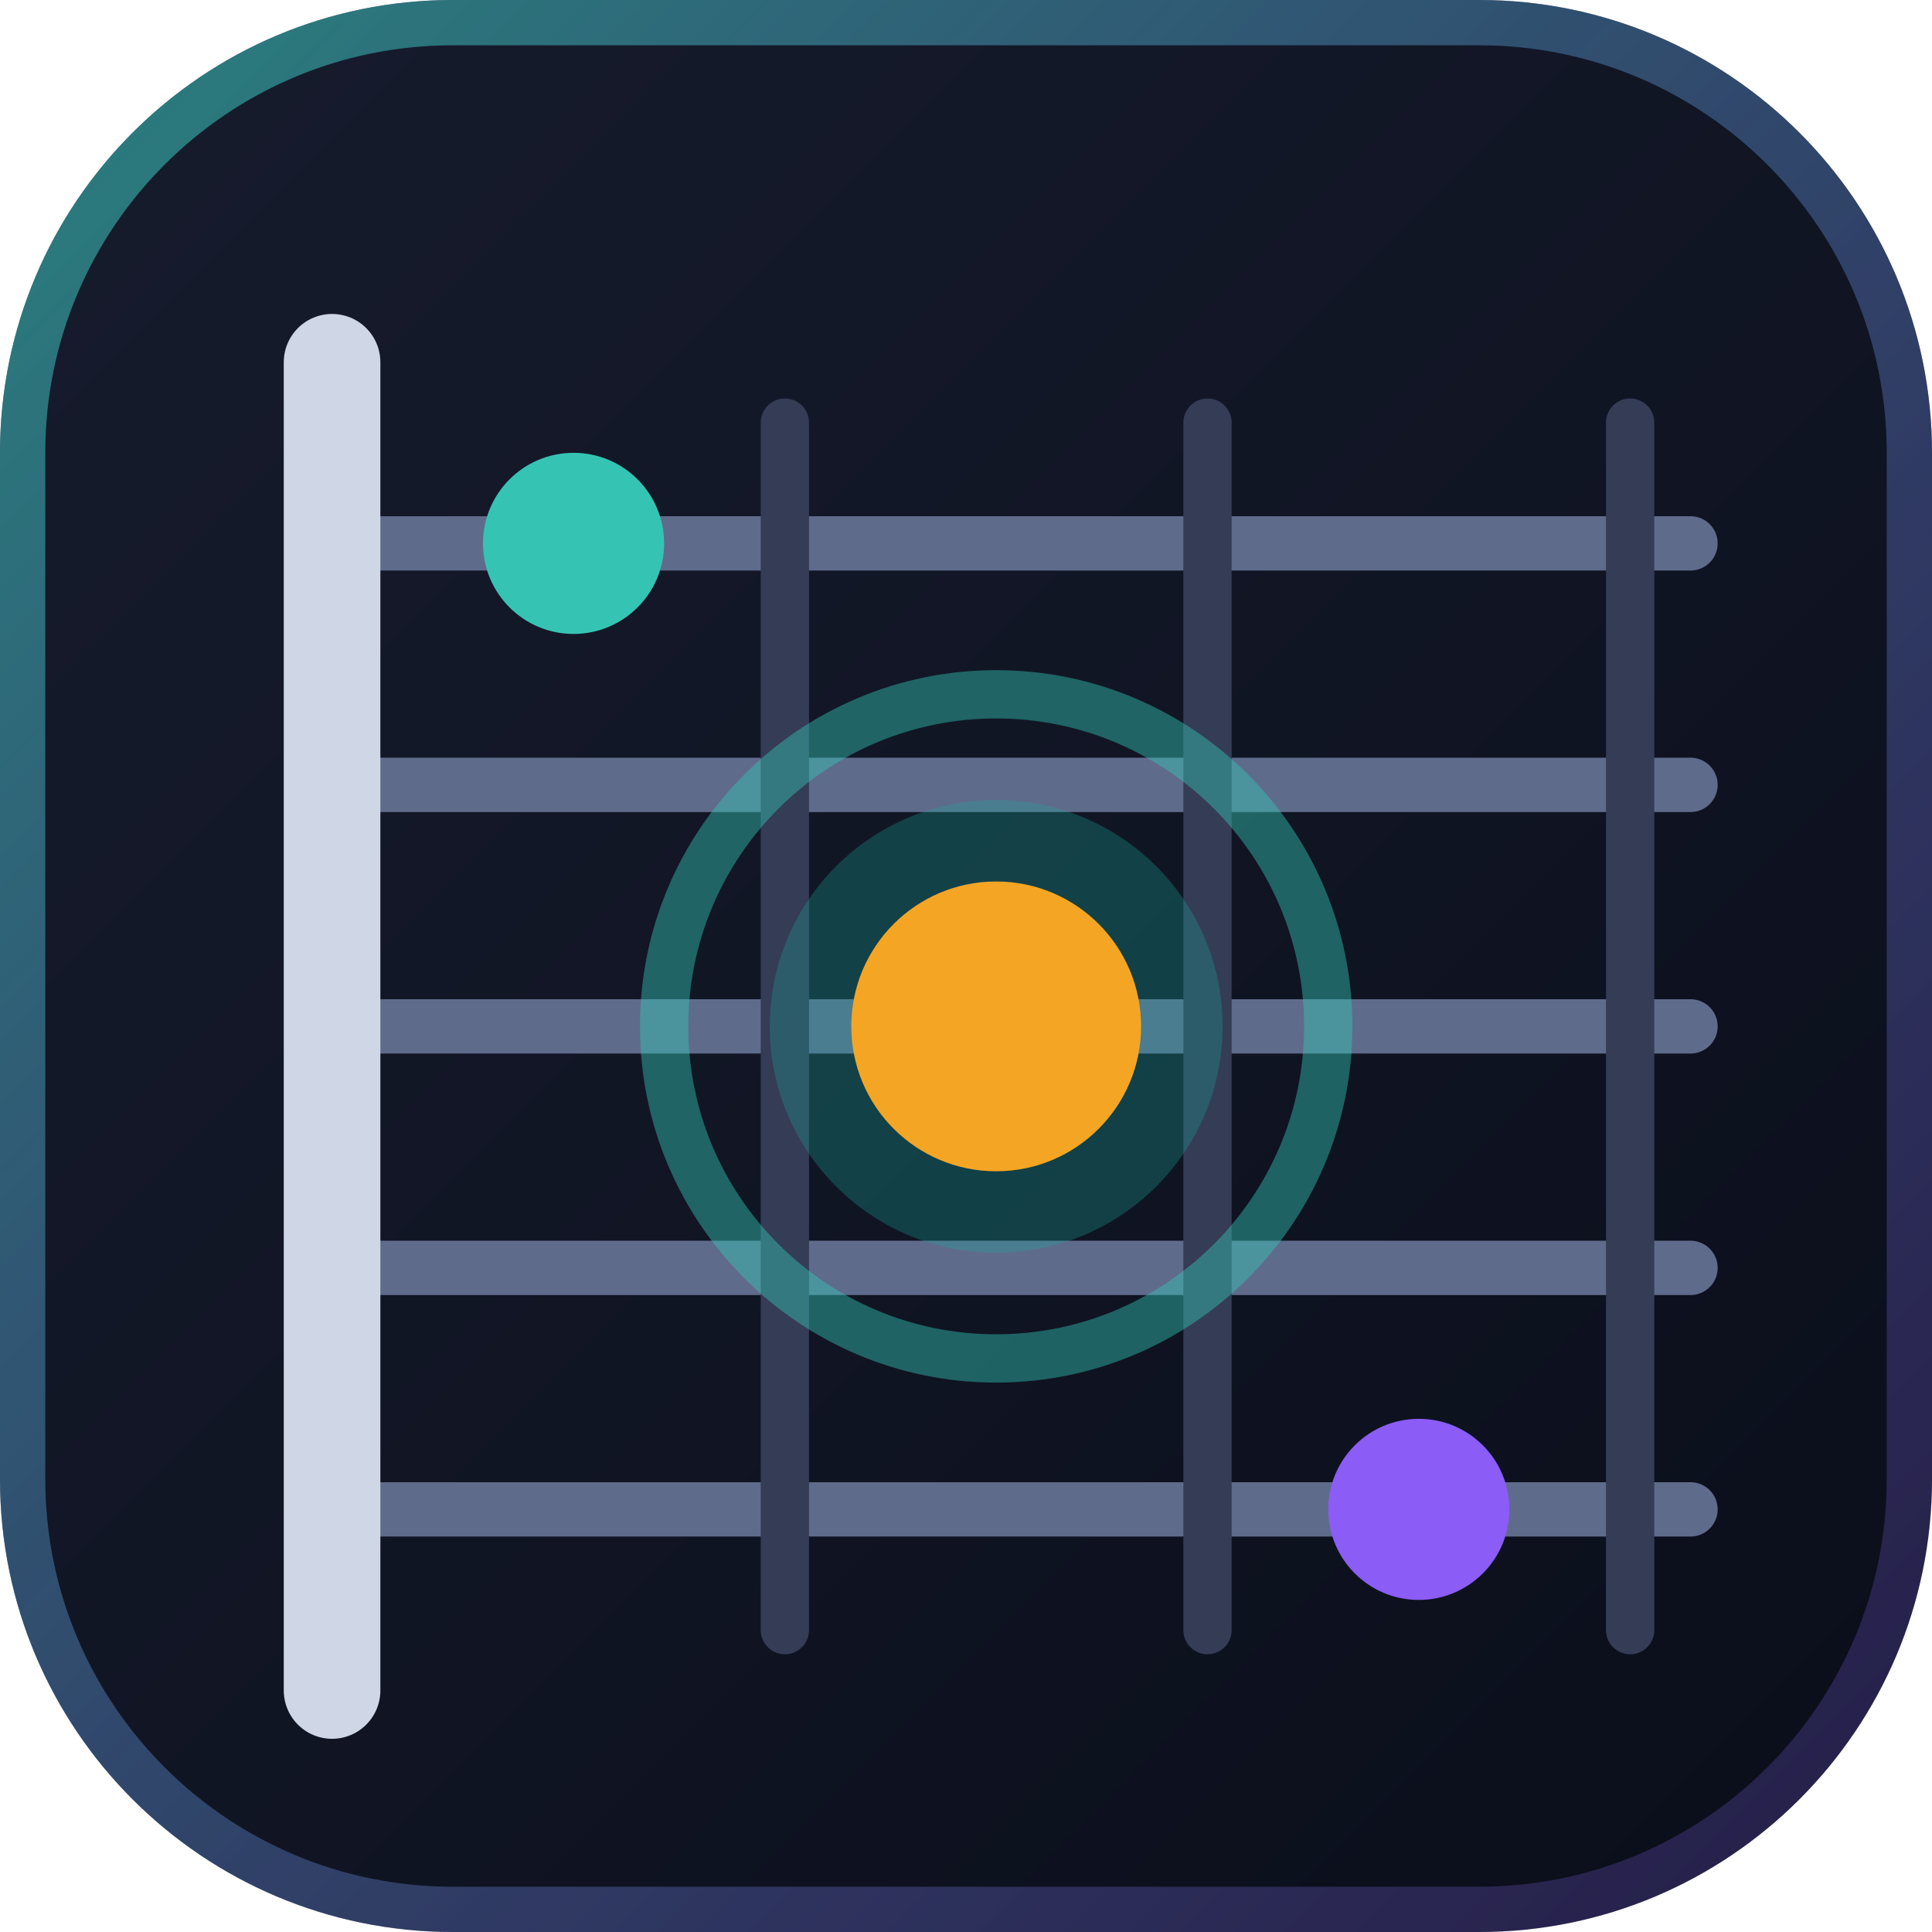
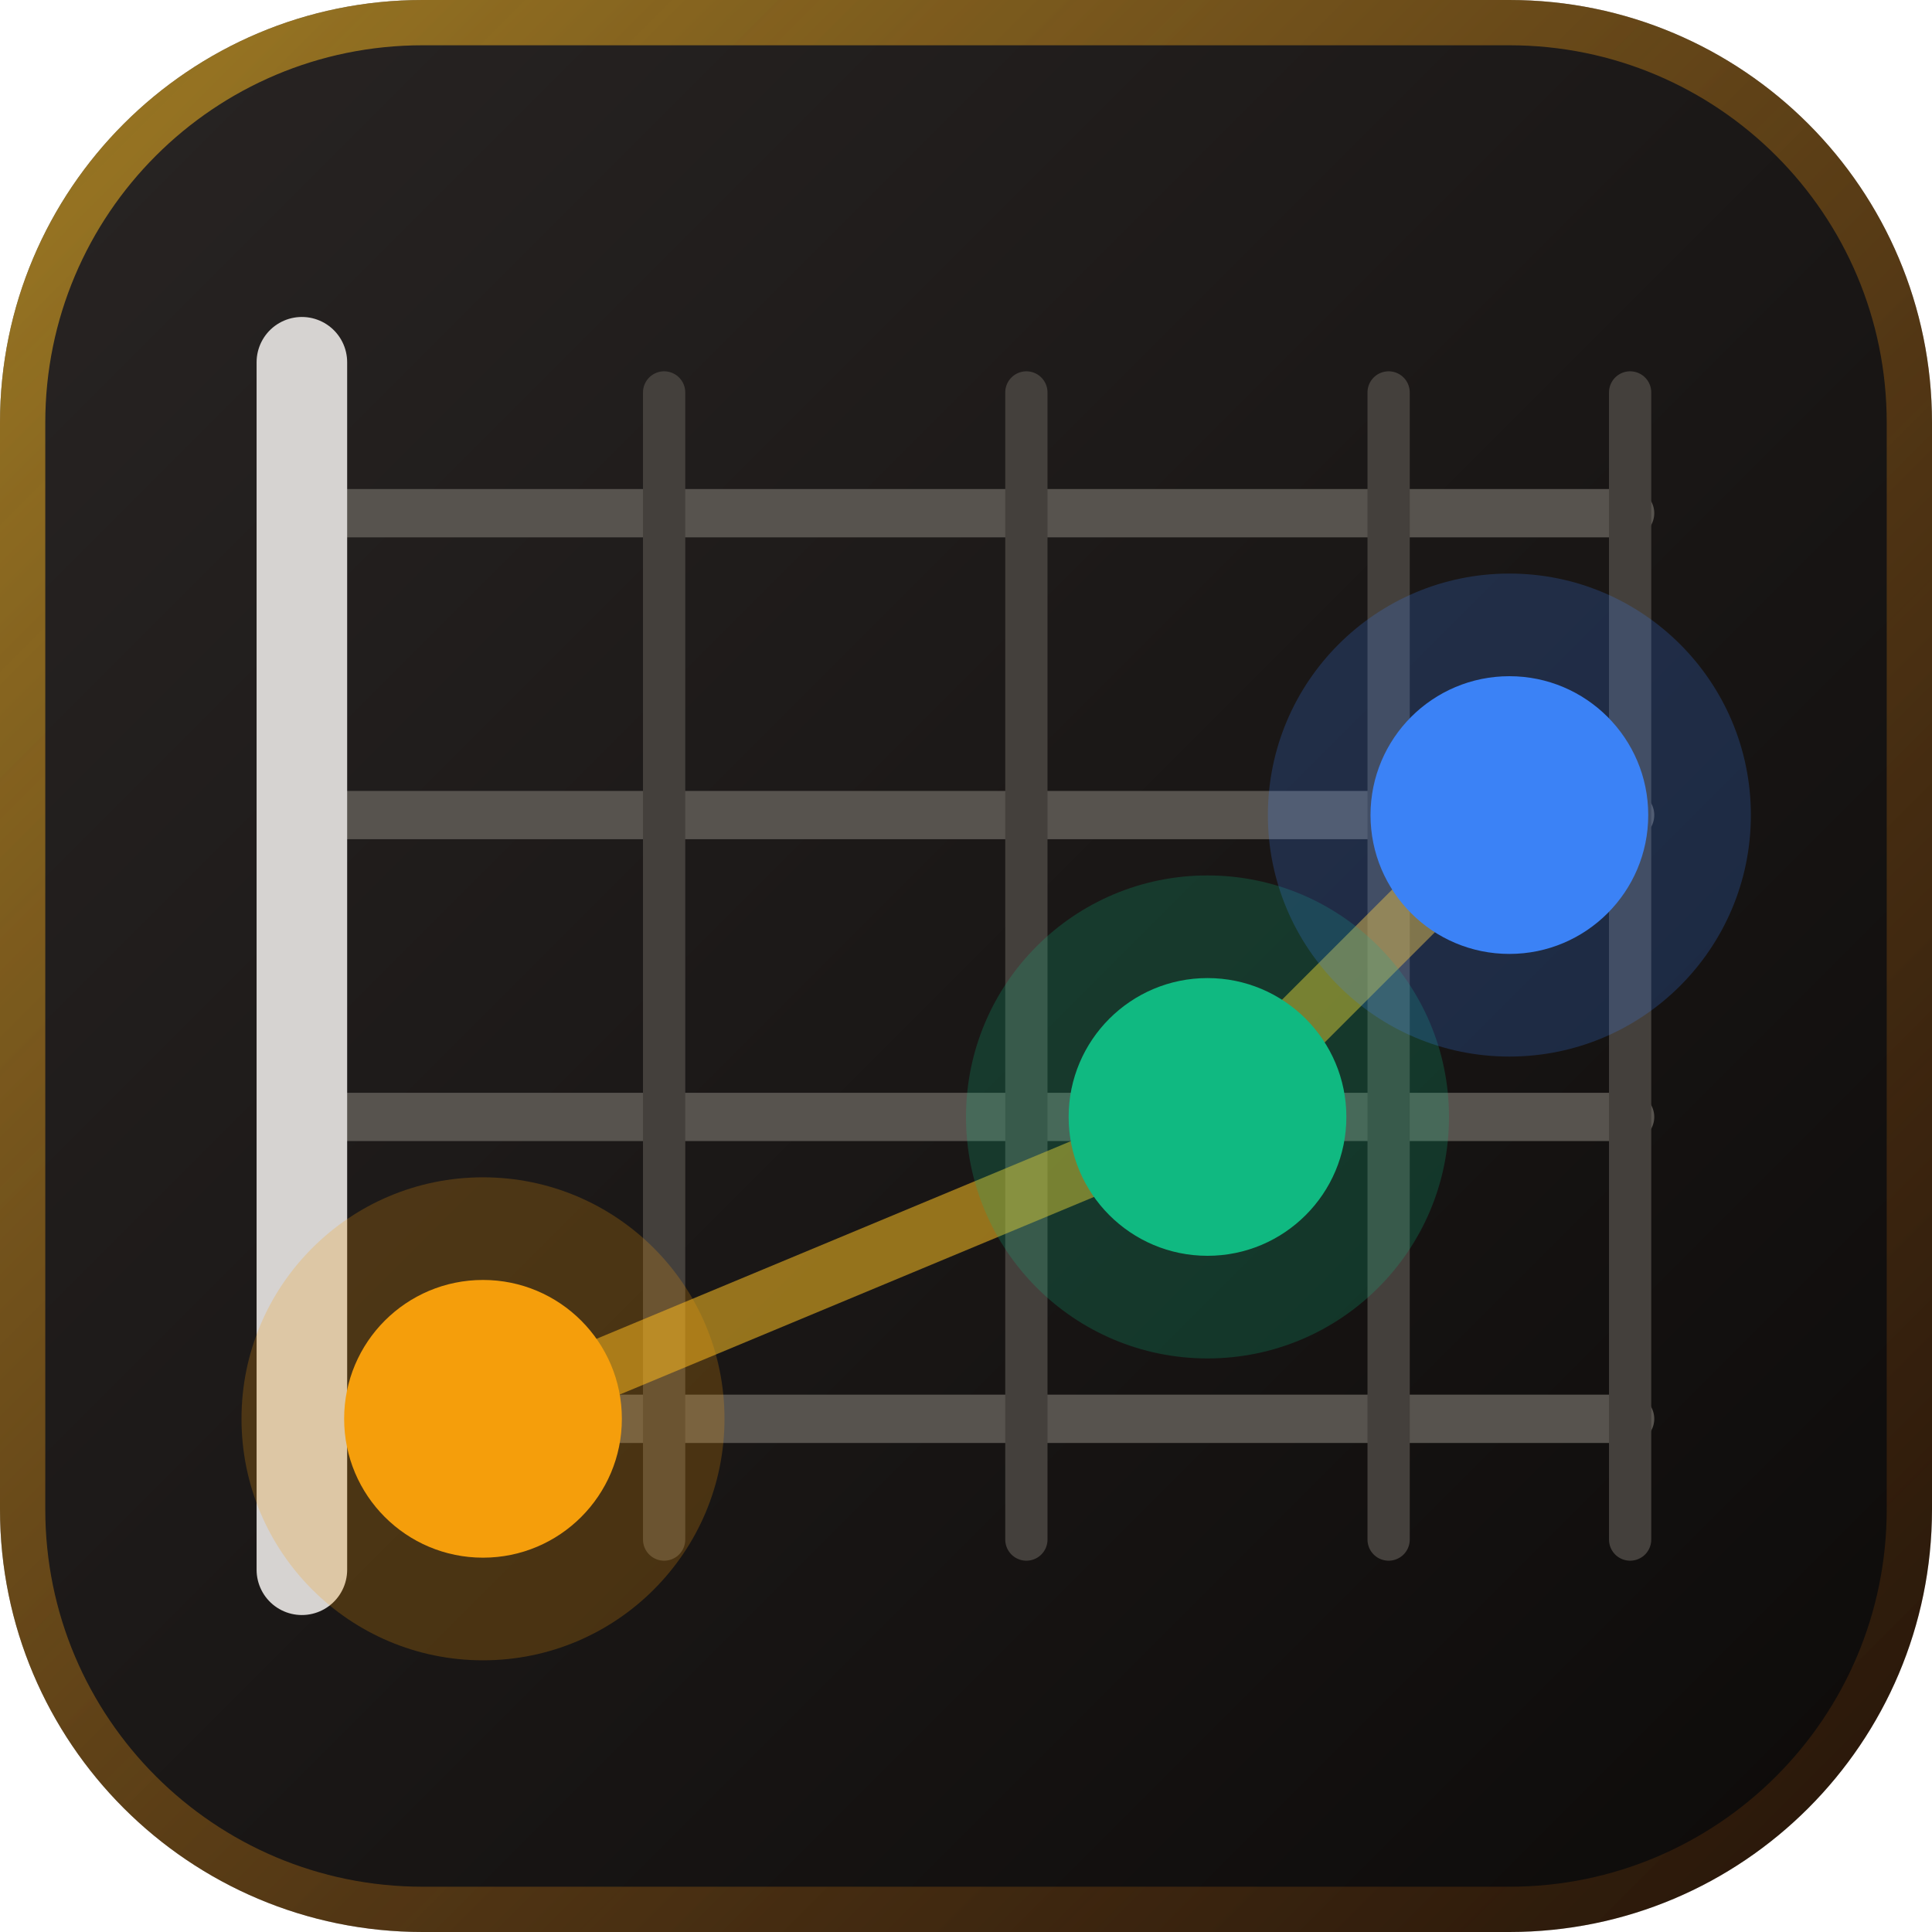
<svg xmlns="http://www.w3.org/2000/svg" viewBox="0 0 64 64" width="64" height="64">
  <defs>
    <linearGradient id="bg" x1="0" y1="0" x2="1" y2="1">
-       <stop offset="0" stop-color="#171c2e" />
-       <stop offset="1" stop-color="#0a0e1a" />
+       <stop offset="0" stop-color="#292524" />
+       <stop offset="1" stop-color="#0c0a09" />
    </linearGradient>
    <linearGradient id="rim" x1="0" y1="0" x2="1" y2="1">
-       <stop offset="0" stop-color="#35c4b4" stop-opacity=".6" />
-       <stop offset="1" stop-color="#8b5cf6" stop-opacity=".2" />
+       <stop offset="0" stop-color="#fbbf24" stop-opacity=".55" />
+       <stop offset="1" stop-color="#b45309" stop-opacity=".15" />
    </linearGradient>
  </defs>
-   <rect width="64" height="64" rx="15" fill="url(#bg)" />
-   <rect x=".75" y=".75" width="62.5" height="62.5" rx="14.25" fill="none" stroke="url(#rim)" stroke-width="1.5" />
-   <g stroke="#5f6b8b" stroke-width="1.8" stroke-linecap="round">
-     <path d="M12 18H56M12 26H56M12 34H56M12 42H56M12 50H56" />
+   <rect width="64" height="64" rx="14" fill="url(#bg)" />
+   <rect x=".75" y=".75" width="62.5" height="62.5" rx="13.25" fill="none" stroke="url(#rim)" stroke-width="1.5" />
+   <g stroke="#57534e" stroke-width="1.6" stroke-linecap="round">
+     <path d="M10 17H54M10 27H54M10 37H54M10 47H54" />
  </g>
-   <g stroke="#343c56" stroke-width="1.6" stroke-linecap="round">
-     <path d="M26 14V54M40 14V54M54 14V54" />
+   <g stroke="#44403c" stroke-width="1.4" stroke-linecap="round">
+     <path d="M22 13V51M34 13V51M46 13V51M54 13V51" />
  </g>
-   <path d="M11 12V56" stroke="#cfd6e6" stroke-width="3.2" stroke-linecap="round" />
-   <circle cx="33" cy="34" r="11" fill="none" stroke="#35c4b4" stroke-opacity=".45" stroke-width="1.6" />
-   <circle cx="33" cy="34" r="7.5" fill="#1aa89b" fill-opacity=".3" />
-   <circle cx="33" cy="34" r="4.8" fill="#f5a524" />
-   <circle cx="19" cy="18" r="3" fill="#35c4b4" />
-   <circle cx="47" cy="50" r="3" fill="#8b5cf6" />
+   <path d="M10 12V52" stroke="#d6d3d1" stroke-width="3" stroke-linecap="round" />
+   <path d="M16 47L40 37L50 27" fill="none" stroke="#fbbf24" stroke-opacity=".55" stroke-width="2" stroke-linecap="round" stroke-linejoin="round" />
+   <circle cx="16" cy="47" r="8" fill="#f59e0b" fill-opacity=".22" />
+   <circle cx="40" cy="37" r="8" fill="#10b981" fill-opacity=".22" />
+   <circle cx="50" cy="27" r="8" fill="#3b82f6" fill-opacity=".22" />
+   <circle cx="16" cy="47" r="4.6" fill="#f59e0b" />
+   <circle cx="40" cy="37" r="4.6" fill="#10b981" />
+   <circle cx="50" cy="27" r="4.6" fill="#3b82f6" />
</svg>
